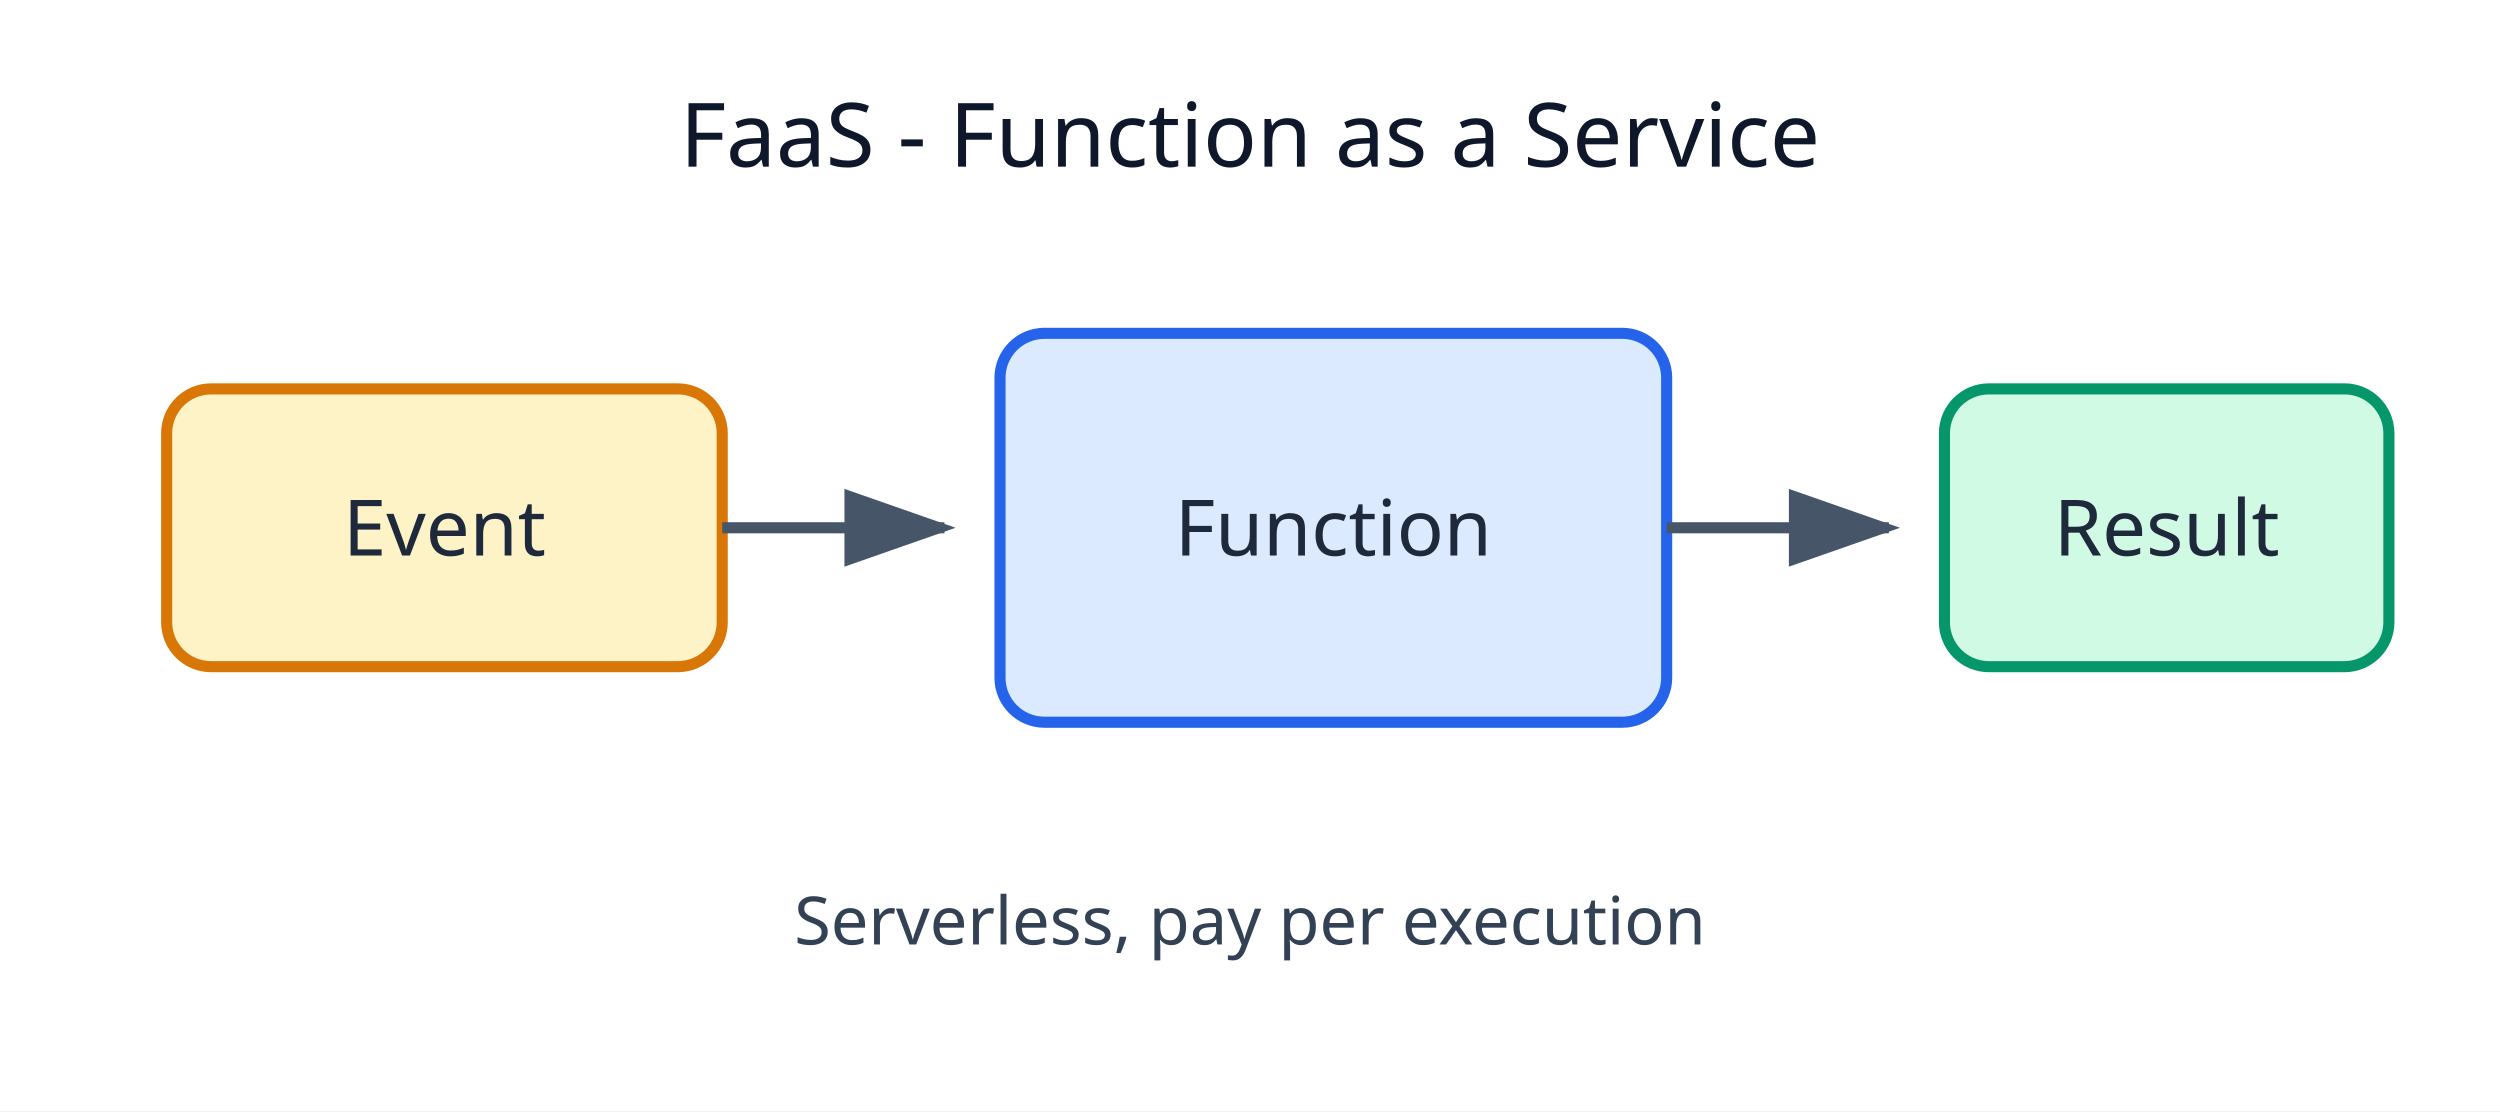
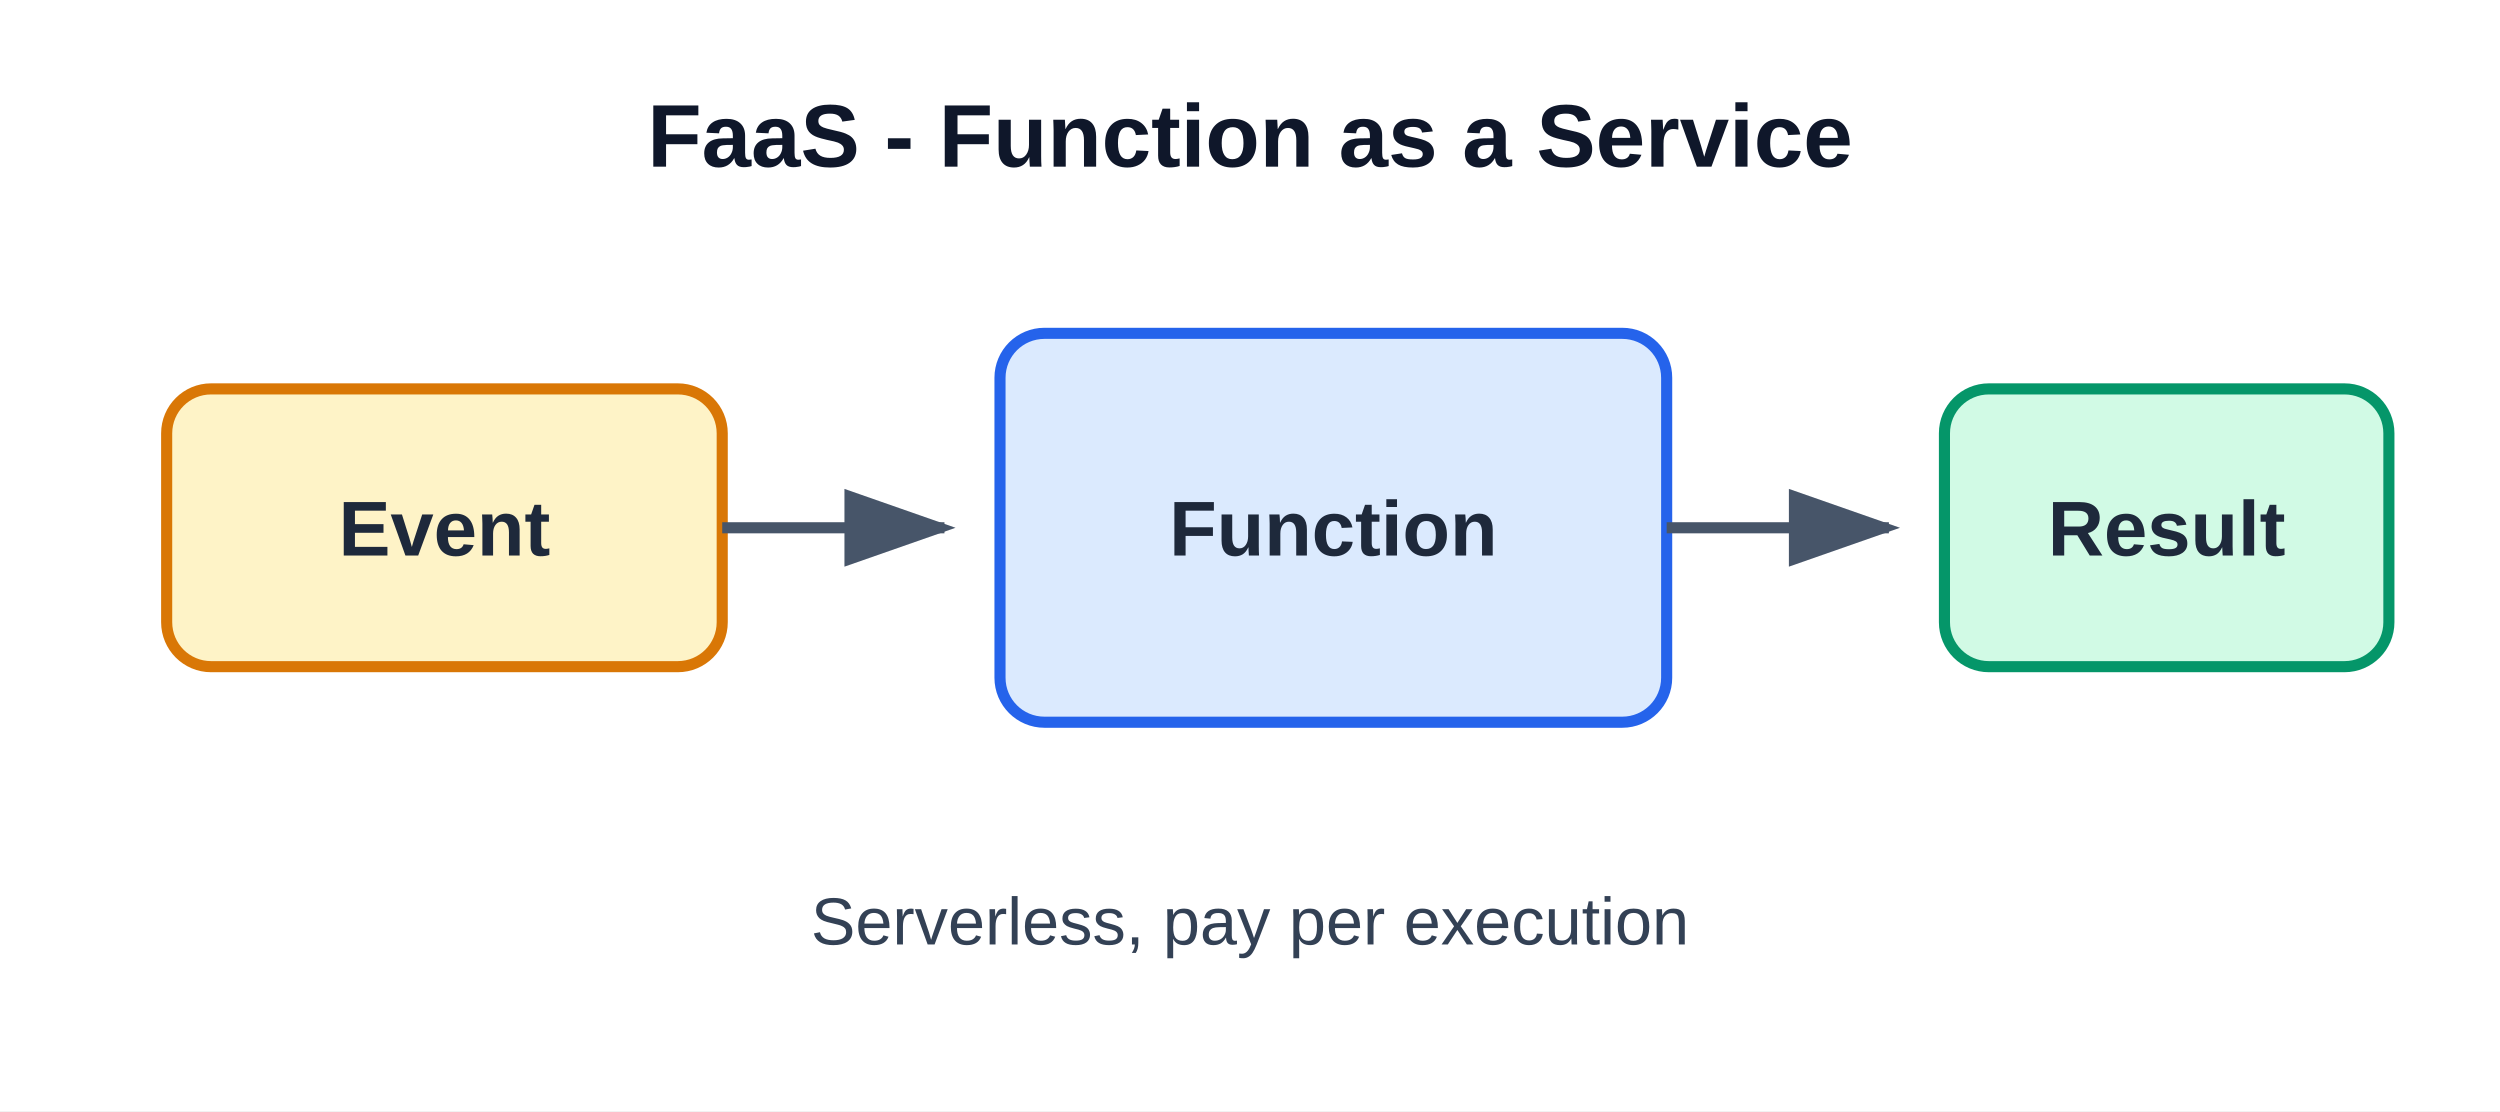
<svg xmlns="http://www.w3.org/2000/svg" viewBox="0 0 450 200" width="450" height="200">
  <defs>
    <marker id="arrow" markerWidth="10" markerHeight="7" refX="9" refY="3.5" orient="auto">
      <polygon points="0 0, 10 3.5, 0 7" fill="#475569" />
    </marker>
    <marker id="arrowBlue" markerWidth="10" markerHeight="7" refX="9" refY="3.5" orient="auto">
      <polygon points="0 0, 10 3.5, 0 7" fill="#2563EB" />
    </marker>
  </defs>
  <rect width="450" height="200" fill="#FFFFFF" />
-   <text x="225" y="30" text-anchor="middle" font-family="Segoe UI" font-size="16" fill="#0F172A">FaaS - Function as a Service</text>
+   <text x="225" y="30" text-anchor="middle" font-family="Segoe UI, Arial" font-size="16" font-weight="600" fill="#0F172A">FaaS - Function as a Service</text>
  <rect x="30" y="70" width="100" height="50" rx="8" fill="#FEF3C7" stroke="#D97706" stroke-width="2" />
-   <text x="80" y="100" text-anchor="middle" font-family="Segoe UI" font-size="14" fill="#1E293B">Event</text>
+   <text x="80" y="100" text-anchor="middle" font-family="Segoe UI, Arial" font-size="14" font-weight="600" fill="#1E293B">Event</text>
  <line x1="130" y1="95" x2="170" y2="95" stroke="#475569" stroke-width="2" marker-end="url(#arrow)" />
  <rect x="180" y="60" width="120" height="70" rx="8" fill="#DBEAFE" stroke="#2563EB" stroke-width="2" />
-   <text x="240" y="100" text-anchor="middle" font-family="Segoe UI" font-size="14" fill="#1E293B">Function</text>
+   <text x="240" y="100" text-anchor="middle" font-family="Segoe UI, Arial" font-size="14" font-weight="600" fill="#1E293B">Function</text>
  <line x1="300" y1="95" x2="340" y2="95" stroke="#475569" stroke-width="2" marker-end="url(#arrow)" />
  <rect x="350" y="70" width="80" height="50" rx="8" fill="#D1FAE5" stroke="#059669" stroke-width="2" />
-   <text x="390" y="100" text-anchor="middle" font-family="Segoe UI" font-size="14" fill="#1E293B">Result</text>
-   <text x="225" y="170" text-anchor="middle" font-family="Segoe UI" font-size="12" fill="#334155">Serverless, pay per execution</text>
+   <text x="390" y="100" text-anchor="middle" font-family="Segoe UI, Arial" font-size="14" font-weight="600" fill="#1E293B">Result</text>
+   <text x="225" y="170" text-anchor="middle" font-family="Segoe UI, Arial" font-size="12" fill="#334155">Serverless, pay per execution</text>
</svg>
